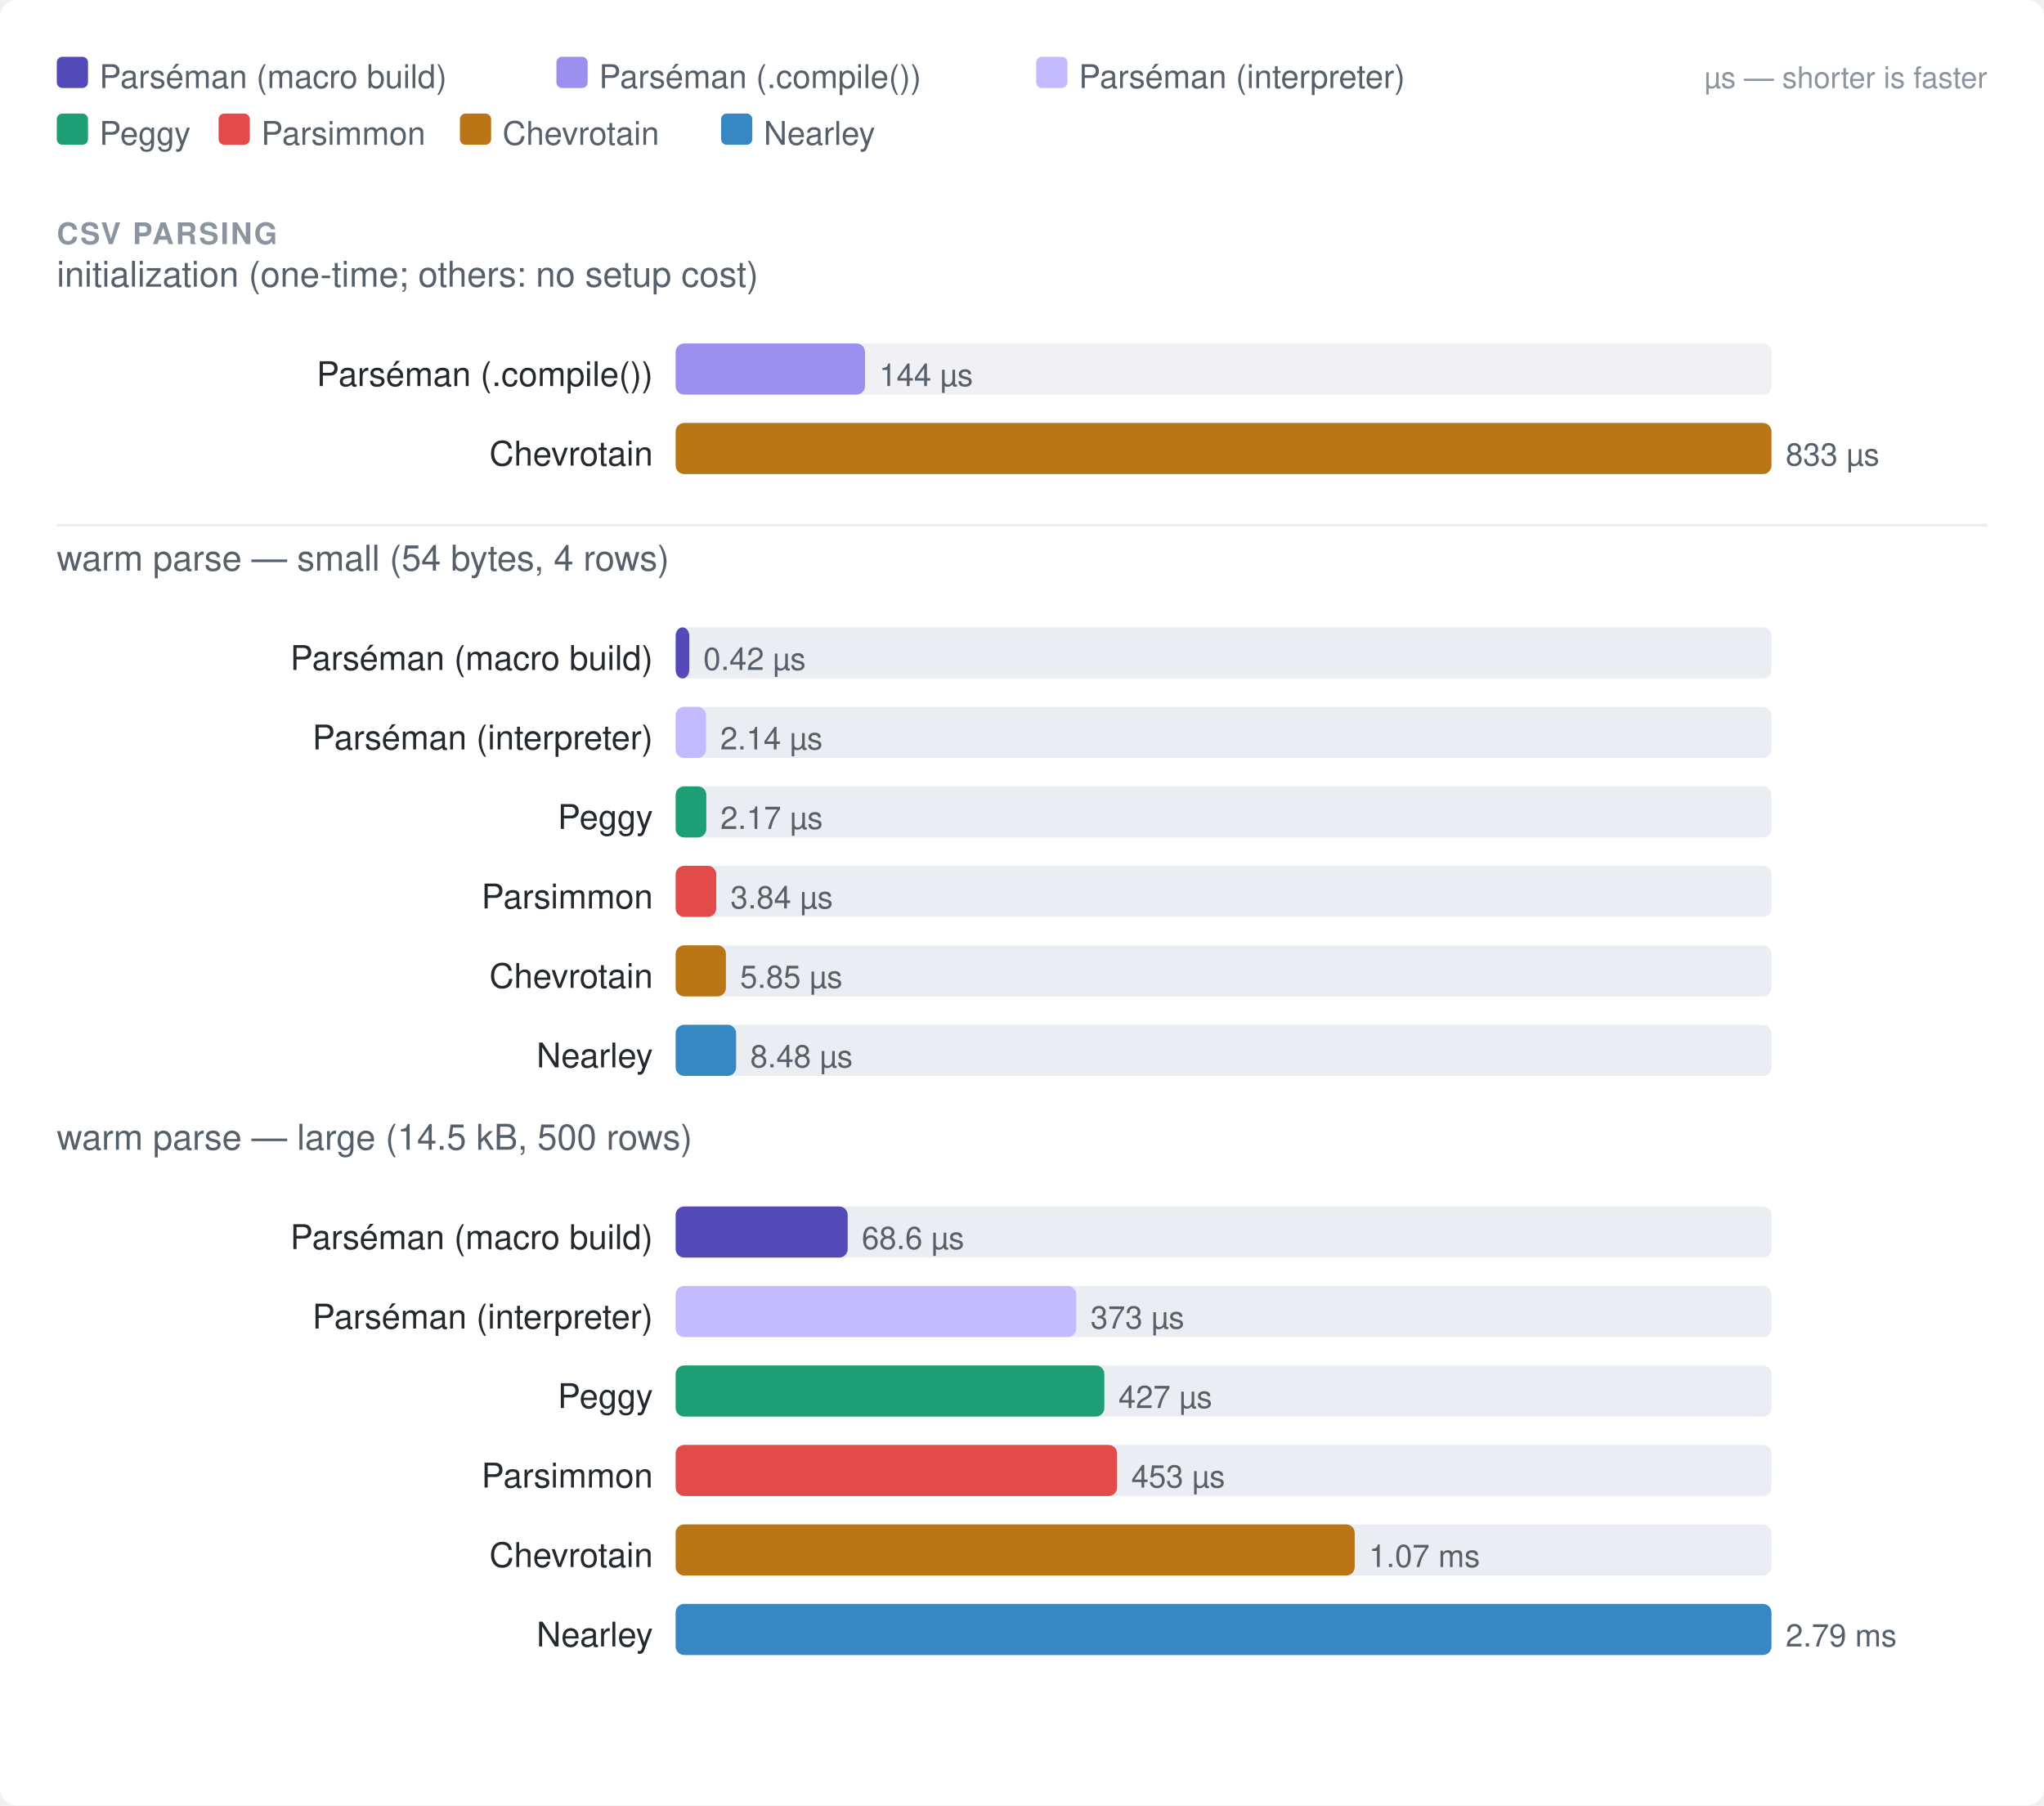
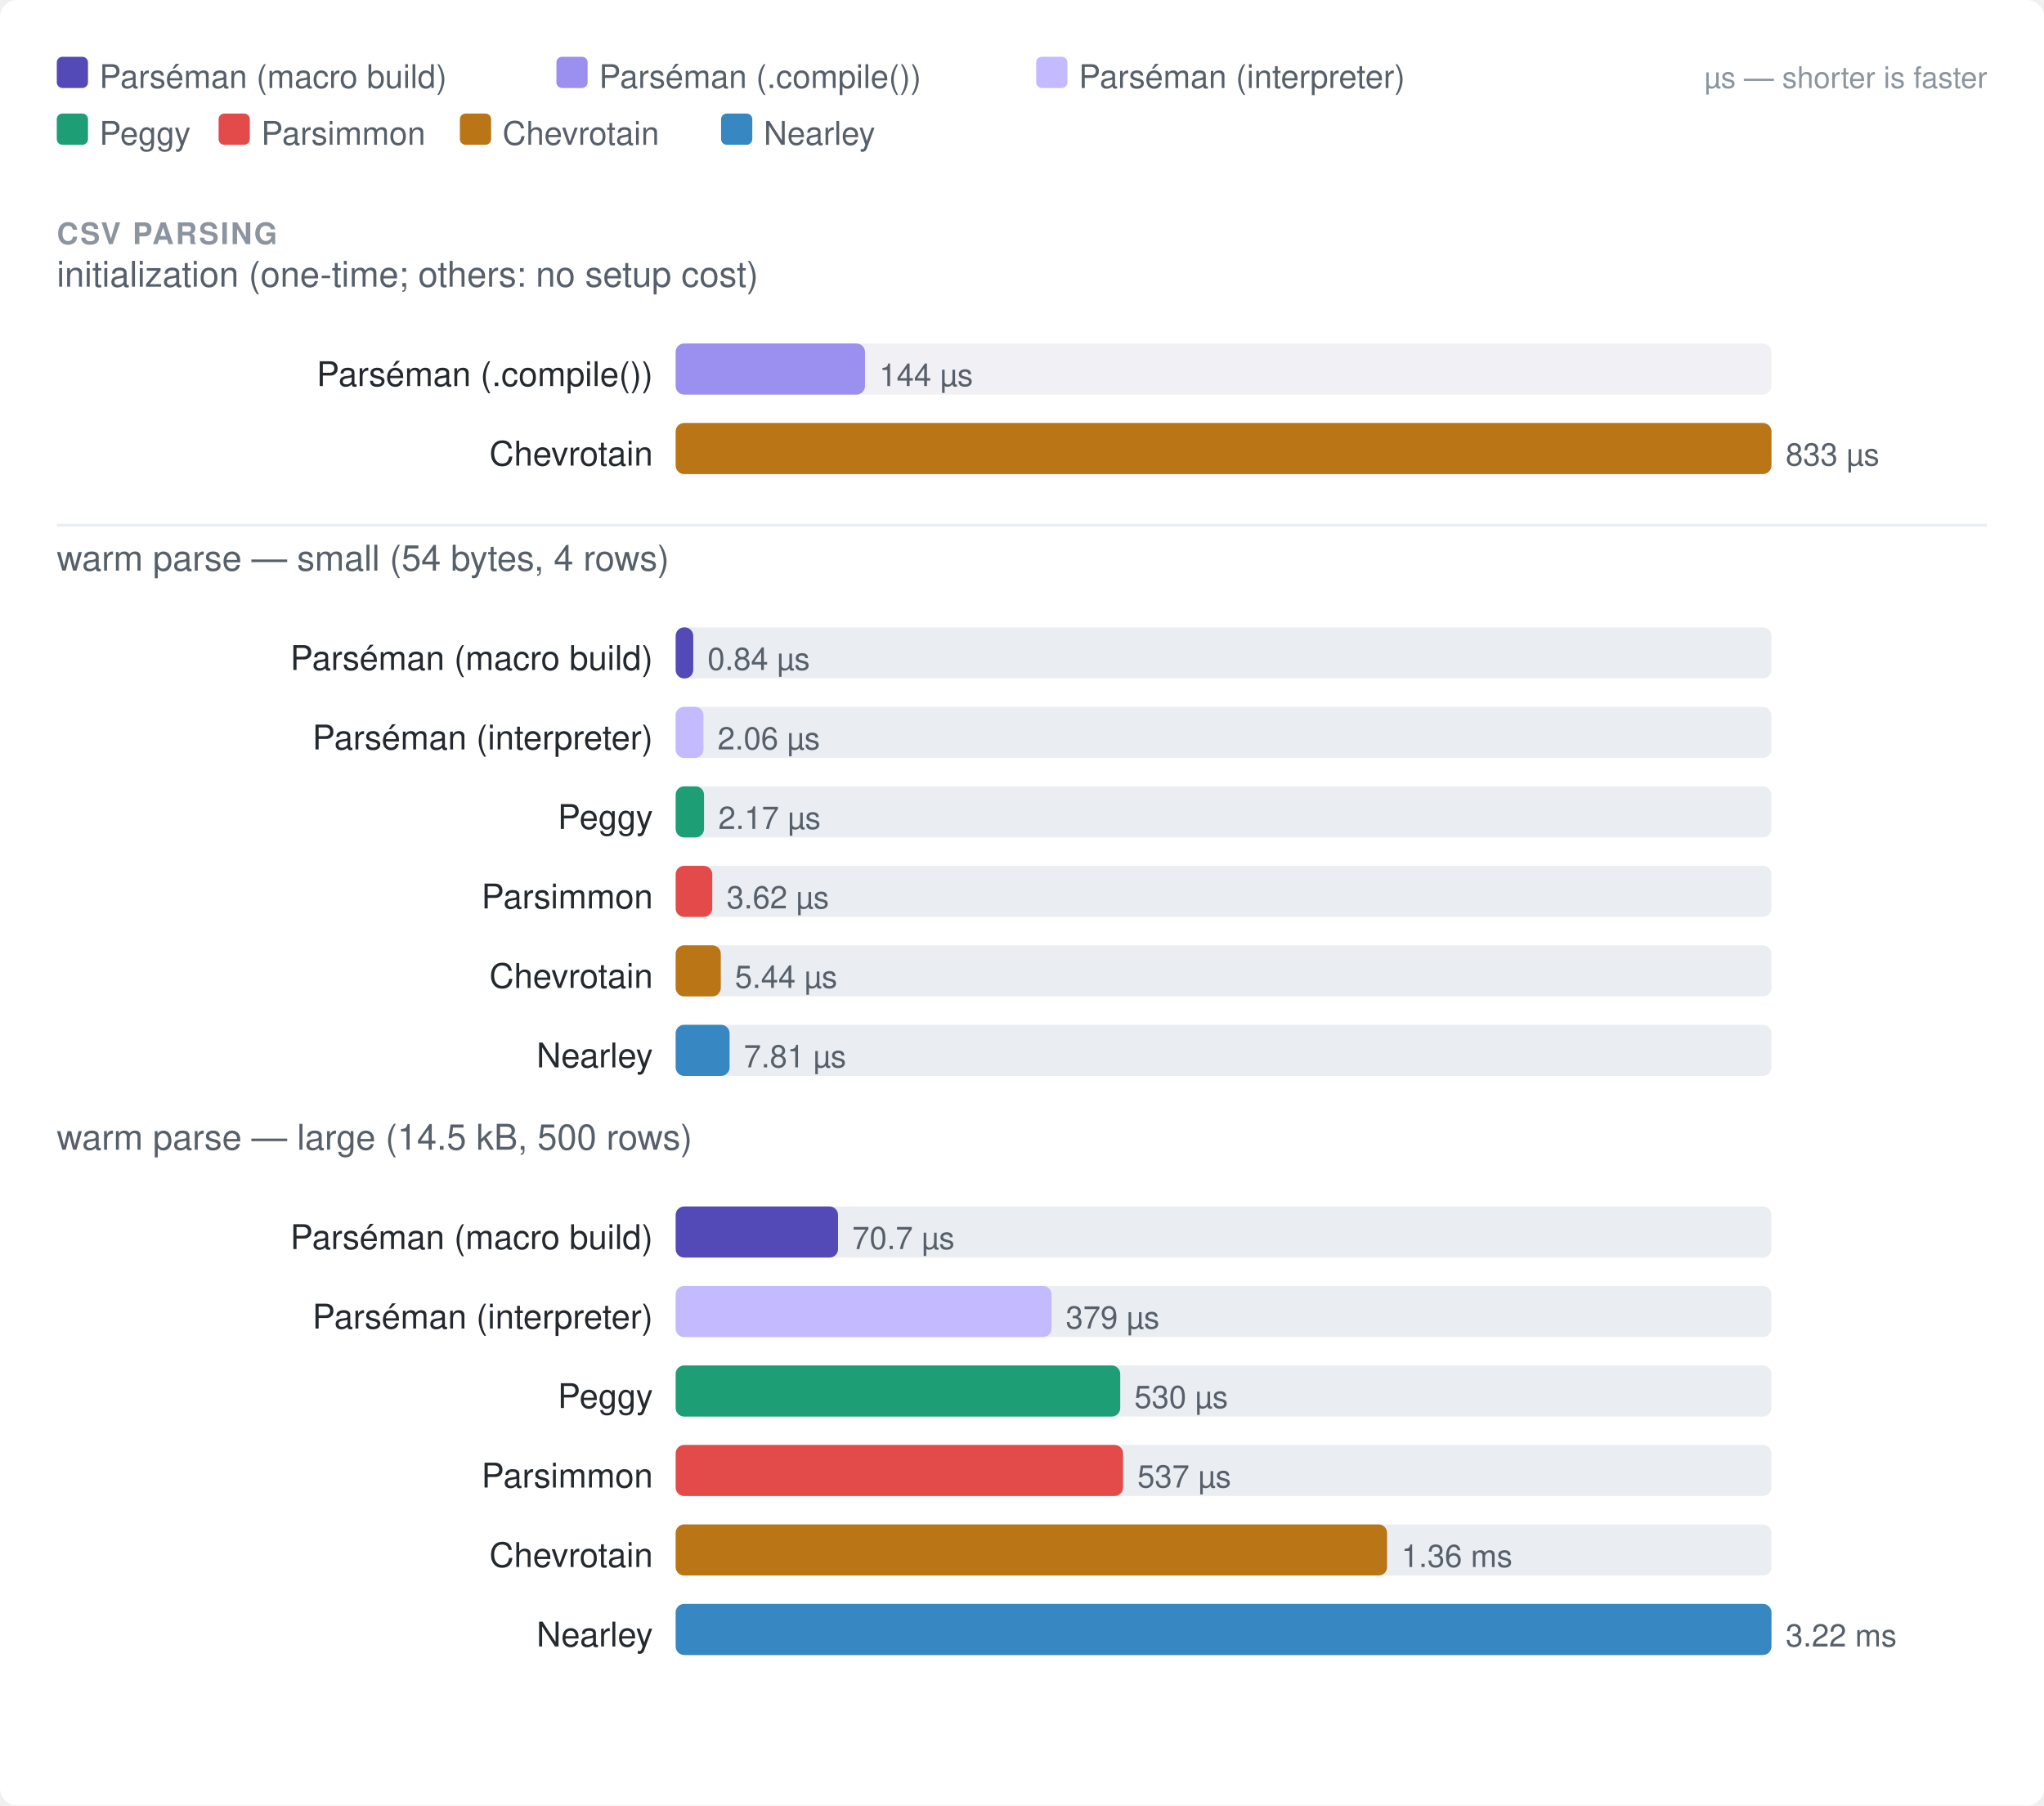
<svg xmlns="http://www.w3.org/2000/svg" viewBox="0 0 720 636" width="720" height="636">
  <rect width="720" height="636" fill="white" rx="6" />
  <rect x="20" y="20" width="11" height="11" rx="2" fill="#534AB7" />
  <text x="35" y="31" font-size="11.5" fill="#57606a" font-family="-apple-system,BlinkMacSystemFont,'Segoe UI',Helvetica,Arial,sans-serif">Parséman (macro build)</text>
  <rect x="196" y="20" width="11" height="11" rx="2" fill="#9B8FEF" />
  <text x="211" y="31" font-size="11.5" fill="#57606a" font-family="-apple-system,BlinkMacSystemFont,'Segoe UI',Helvetica,Arial,sans-serif">Parséman (.compile())</text>
  <rect x="365" y="20" width="11" height="11" rx="2" fill="#C4BAFF" />
  <text x="380" y="31" font-size="11.5" fill="#57606a" font-family="-apple-system,BlinkMacSystemFont,'Segoe UI',Helvetica,Arial,sans-serif">Parséman (interpreter)</text>
  <rect x="20" y="40" width="11" height="11" rx="2" fill="#1D9E75" />
  <text x="35" y="51" font-size="11.5" fill="#57606a" font-family="-apple-system,BlinkMacSystemFont,'Segoe UI',Helvetica,Arial,sans-serif">Peggy</text>
  <rect x="77" y="40" width="11" height="11" rx="2" fill="#E24B4A" />
  <text x="92" y="51" font-size="11.5" fill="#57606a" font-family="-apple-system,BlinkMacSystemFont,'Segoe UI',Helvetica,Arial,sans-serif">Parsimmon</text>
  <rect x="162" y="40" width="11" height="11" rx="2" fill="#BA7517" />
  <text x="177" y="51" font-size="11.5" fill="#57606a" font-family="-apple-system,BlinkMacSystemFont,'Segoe UI',Helvetica,Arial,sans-serif">Chevrotain</text>
  <rect x="254" y="40" width="11" height="11" rx="2" fill="#3788C2" />
  <text x="269" y="51" font-size="11.5" fill="#57606a" font-family="-apple-system,BlinkMacSystemFont,'Segoe UI',Helvetica,Arial,sans-serif">Nearley</text>
  <text x="700" y="31" font-size="10.5" fill="#8c959f" text-anchor="end" font-family="-apple-system,BlinkMacSystemFont,'Segoe UI',Helvetica,Arial,sans-serif">µs — shorter is faster</text>
  <text x="20" y="86" font-size="10.5" font-weight="600" fill="#8c959f" letter-spacing="0.06em" font-family="-apple-system,BlinkMacSystemFont,'Segoe UI',Helvetica,Arial,sans-serif">CSV PARSING</text>
  <text x="20" y="101" font-size="12.5" fill="#57606a" font-family="-apple-system,BlinkMacSystemFont,'Segoe UI',Helvetica,Arial,sans-serif">initialization (one-time; others: no setup cost)</text>
  <text x="230" y="136" text-anchor="end" font-size="12" fill="#24292f" font-family="-apple-system,BlinkMacSystemFont,'Segoe UI',Helvetica,Arial,sans-serif">Parséman (.compile())</text>
  <rect x="238" y="121" width="386" height="18" rx="3" fill="#f0f0f5" />
  <rect x="238" y="121" width="66.7" height="18" rx="3" fill="#9B8FEF" />
  <text x="309.719" y="136" font-size="11" fill="#57606a" font-family="-apple-system,BlinkMacSystemFont,'Segoe UI',Helvetica,Arial,sans-serif">144 µs</text>
  <text x="230" y="164" text-anchor="end" font-size="12" fill="#24292f" font-family="-apple-system,BlinkMacSystemFont,'Segoe UI',Helvetica,Arial,sans-serif">Chevrotain</text>
  <rect x="238" y="149" width="386" height="18" rx="3" fill="#f0f0f5" />
  <rect x="238" y="149" width="386.0" height="18" rx="3" fill="#BA7517" />
  <text x="629" y="164" font-size="11" fill="#57606a" font-family="-apple-system,BlinkMacSystemFont,'Segoe UI',Helvetica,Arial,sans-serif">833 µs</text>
  <line x1="20" y1="185" x2="700" y2="185" stroke="#eaeef2" stroke-width="1" />
  <text x="20" y="201" font-size="12.5" fill="#57606a" font-family="-apple-system,BlinkMacSystemFont,'Segoe UI',Helvetica,Arial,sans-serif">warm parse — small  (54 bytes, 4 rows)</text>
  <text x="230" y="236" text-anchor="end" font-size="12" fill="#24292f" font-family="-apple-system,BlinkMacSystemFont,'Segoe UI',Helvetica,Arial,sans-serif">Parséman (macro build)</text>
  <rect x="238" y="221" width="386" height="18" rx="3" fill="#eaeef2" />
-   <rect x="238" y="221" width="4.8" height="18" rx="3" fill="#534AB7" />
-   <text x="247.756" y="236" font-size="11" fill="#57606a" font-family="-apple-system,BlinkMacSystemFont,'Segoe UI',Helvetica,Arial,sans-serif">0.42 µs</text>
+   <rect x="238" y="221" width="6.2" height="18" rx="3" fill="#534AB7" />
+   <text x="249.219" y="236" font-size="11" fill="#57606a" font-family="-apple-system,BlinkMacSystemFont,'Segoe UI',Helvetica,Arial,sans-serif">0.84 µs</text>
  <text x="230" y="264" text-anchor="end" font-size="12" fill="#24292f" font-family="-apple-system,BlinkMacSystemFont,'Segoe UI',Helvetica,Arial,sans-serif">Parséman (interpreter)</text>
  <rect x="238" y="249" width="386" height="18" rx="3" fill="#eaeef2" />
-   <rect x="238" y="249" width="10.7" height="18" rx="3" fill="#C4BAFF" />
-   <text x="253.701" y="264" font-size="11" fill="#57606a" font-family="-apple-system,BlinkMacSystemFont,'Segoe UI',Helvetica,Arial,sans-serif">2.14 µs</text>
+   <rect x="238" y="249" width="9.8" height="18" rx="3" fill="#C4BAFF" />
+   <text x="252.771" y="264" font-size="11" fill="#57606a" font-family="-apple-system,BlinkMacSystemFont,'Segoe UI',Helvetica,Arial,sans-serif">2.06 µs</text>
  <text x="230" y="292" text-anchor="end" font-size="12" fill="#24292f" font-family="-apple-system,BlinkMacSystemFont,'Segoe UI',Helvetica,Arial,sans-serif">Peggy</text>
  <rect x="238" y="277" width="386" height="18" rx="3" fill="#eaeef2" />
-   <rect x="238" y="277" width="10.8" height="18" rx="3" fill="#1D9E75" />
-   <text x="253.769" y="292" font-size="11" fill="#57606a" font-family="-apple-system,BlinkMacSystemFont,'Segoe UI',Helvetica,Arial,sans-serif">2.17 µs</text>
+   <rect x="238" y="277" width="10.0" height="18" rx="3" fill="#1D9E75" />
+   <text x="253.016" y="292" font-size="11" fill="#57606a" font-family="-apple-system,BlinkMacSystemFont,'Segoe UI',Helvetica,Arial,sans-serif">2.17 µs</text>
  <text x="230" y="320" text-anchor="end" font-size="12" fill="#24292f" font-family="-apple-system,BlinkMacSystemFont,'Segoe UI',Helvetica,Arial,sans-serif">Parsimmon</text>
  <rect x="238" y="305" width="386" height="18" rx="3" fill="#eaeef2" />
-   <rect x="238" y="305" width="14.3" height="18" rx="3" fill="#E24B4A" />
-   <text x="257.321" y="320" font-size="11" fill="#57606a" font-family="-apple-system,BlinkMacSystemFont,'Segoe UI',Helvetica,Arial,sans-serif">3.84 µs</text>
+   <rect x="238" y="305" width="12.9" height="18" rx="3" fill="#E24B4A" />
+   <text x="255.948" y="320" font-size="11" fill="#57606a" font-family="-apple-system,BlinkMacSystemFont,'Segoe UI',Helvetica,Arial,sans-serif">3.62 µs</text>
  <text x="230" y="348" text-anchor="end" font-size="12" fill="#24292f" font-family="-apple-system,BlinkMacSystemFont,'Segoe UI',Helvetica,Arial,sans-serif">Chevrotain</text>
  <rect x="238" y="333" width="386" height="18" rx="3" fill="#eaeef2" />
-   <rect x="238" y="333" width="17.7" height="18" rx="3" fill="#BA7517" />
-   <text x="260.678" y="348" font-size="11" fill="#57606a" font-family="-apple-system,BlinkMacSystemFont,'Segoe UI',Helvetica,Arial,sans-serif">5.85 µs</text>
+   <rect x="238" y="333" width="15.9" height="18" rx="3" fill="#BA7517" />
+   <text x="258.869" y="348" font-size="11" fill="#57606a" font-family="-apple-system,BlinkMacSystemFont,'Segoe UI',Helvetica,Arial,sans-serif">5.44 µs</text>
  <text x="230" y="376" text-anchor="end" font-size="12" fill="#24292f" font-family="-apple-system,BlinkMacSystemFont,'Segoe UI',Helvetica,Arial,sans-serif">Nearley</text>
  <rect x="238" y="361" width="386" height="18" rx="3" fill="#eaeef2" />
-   <rect x="238" y="361" width="21.3" height="18" rx="3" fill="#3788C2" />
-   <text x="264.286" y="376" font-size="11" fill="#57606a" font-family="-apple-system,BlinkMacSystemFont,'Segoe UI',Helvetica,Arial,sans-serif">8.48 µs</text>
+   <rect x="238" y="361" width="19.0" height="18" rx="3" fill="#3788C2" />
+   <text x="262.001" y="376" font-size="11" fill="#57606a" font-family="-apple-system,BlinkMacSystemFont,'Segoe UI',Helvetica,Arial,sans-serif">7.81 µs</text>
  <text x="20" y="405" font-size="12.5" fill="#57606a" font-family="-apple-system,BlinkMacSystemFont,'Segoe UI',Helvetica,Arial,sans-serif">warm parse — large  (14.5 kB, 500 rows)</text>
  <text x="230" y="440" text-anchor="end" font-size="12" fill="#24292f" font-family="-apple-system,BlinkMacSystemFont,'Segoe UI',Helvetica,Arial,sans-serif">Parséman (macro build)</text>
  <rect x="238" y="425" width="386" height="18" rx="3" fill="#eaeef2" />
-   <rect x="238" y="425" width="60.6" height="18" rx="3" fill="#534AB7" />
-   <text x="303.558" y="440" font-size="11" fill="#57606a" font-family="-apple-system,BlinkMacSystemFont,'Segoe UI',Helvetica,Arial,sans-serif">68.6 µs</text>
+   <rect x="238" y="425" width="57.2" height="18" rx="3" fill="#534AB7" />
+   <text x="300.178" y="440" font-size="11" fill="#57606a" font-family="-apple-system,BlinkMacSystemFont,'Segoe UI',Helvetica,Arial,sans-serif">70.7 µs</text>
  <text x="230" y="468" text-anchor="end" font-size="12" fill="#24292f" font-family="-apple-system,BlinkMacSystemFont,'Segoe UI',Helvetica,Arial,sans-serif">Parséman (interpreter)</text>
  <rect x="238" y="453" width="386" height="18" rx="3" fill="#eaeef2" />
-   <rect x="238" y="453" width="141.1" height="18" rx="3" fill="#C4BAFF" />
-   <text x="384.143" y="468" font-size="11" fill="#57606a" font-family="-apple-system,BlinkMacSystemFont,'Segoe UI',Helvetica,Arial,sans-serif">373 µs</text>
+   <rect x="238" y="453" width="132.4" height="18" rx="3" fill="#C4BAFF" />
+   <text x="375.416" y="468" font-size="11" fill="#57606a" font-family="-apple-system,BlinkMacSystemFont,'Segoe UI',Helvetica,Arial,sans-serif">379 µs</text>
  <text x="230" y="496" text-anchor="end" font-size="12" fill="#24292f" font-family="-apple-system,BlinkMacSystemFont,'Segoe UI',Helvetica,Arial,sans-serif">Peggy</text>
  <rect x="238" y="481" width="386" height="18" rx="3" fill="#eaeef2" />
-   <rect x="238" y="481" width="151.0" height="18" rx="3" fill="#1D9E75" />
-   <text x="393.973" y="496" font-size="11" fill="#57606a" font-family="-apple-system,BlinkMacSystemFont,'Segoe UI',Helvetica,Arial,sans-serif">427 µs</text>
+   <rect x="238" y="481" width="156.6" height="18" rx="3" fill="#1D9E75" />
+   <text x="399.554" y="496" font-size="11" fill="#57606a" font-family="-apple-system,BlinkMacSystemFont,'Segoe UI',Helvetica,Arial,sans-serif">530 µs</text>
  <text x="230" y="524" text-anchor="end" font-size="12" fill="#24292f" font-family="-apple-system,BlinkMacSystemFont,'Segoe UI',Helvetica,Arial,sans-serif">Parsimmon</text>
  <rect x="238" y="509" width="386" height="18" rx="3" fill="#eaeef2" />
-   <rect x="238" y="509" width="155.5" height="18" rx="3" fill="#E24B4A" />
-   <text x="398.502" y="524" font-size="11" fill="#57606a" font-family="-apple-system,BlinkMacSystemFont,'Segoe UI',Helvetica,Arial,sans-serif">453 µs</text>
+   <rect x="238" y="509" width="157.6" height="18" rx="3" fill="#E24B4A" />
+   <text x="400.646" y="524" font-size="11" fill="#57606a" font-family="-apple-system,BlinkMacSystemFont,'Segoe UI',Helvetica,Arial,sans-serif">537 µs</text>
  <text x="230" y="552" text-anchor="end" font-size="12" fill="#24292f" font-family="-apple-system,BlinkMacSystemFont,'Segoe UI',Helvetica,Arial,sans-serif">Chevrotain</text>
  <rect x="238" y="537" width="386" height="18" rx="3" fill="#eaeef2" />
-   <rect x="238" y="537" width="239.2" height="18" rx="3" fill="#BA7517" />
-   <text x="482.191" y="552" font-size="11" fill="#57606a" font-family="-apple-system,BlinkMacSystemFont,'Segoe UI',Helvetica,Arial,sans-serif">1.07 ms</text>
+   <rect x="238" y="537" width="250.6" height="18" rx="3" fill="#BA7517" />
+   <text x="493.63" y="552" font-size="11" fill="#57606a" font-family="-apple-system,BlinkMacSystemFont,'Segoe UI',Helvetica,Arial,sans-serif">1.36 ms</text>
  <text x="230" y="580" text-anchor="end" font-size="12" fill="#24292f" font-family="-apple-system,BlinkMacSystemFont,'Segoe UI',Helvetica,Arial,sans-serif">Nearley</text>
  <rect x="238" y="565" width="386" height="18" rx="3" fill="#eaeef2" />
  <rect x="238" y="565" width="386.0" height="18" rx="3" fill="#3788C2" />
-   <text x="629" y="580" font-size="11" fill="#57606a" font-family="-apple-system,BlinkMacSystemFont,'Segoe UI',Helvetica,Arial,sans-serif">2.79 ms</text>
+   <text x="629" y="580" font-size="11" fill="#57606a" font-family="-apple-system,BlinkMacSystemFont,'Segoe UI',Helvetica,Arial,sans-serif">3.22 ms</text>
</svg>
